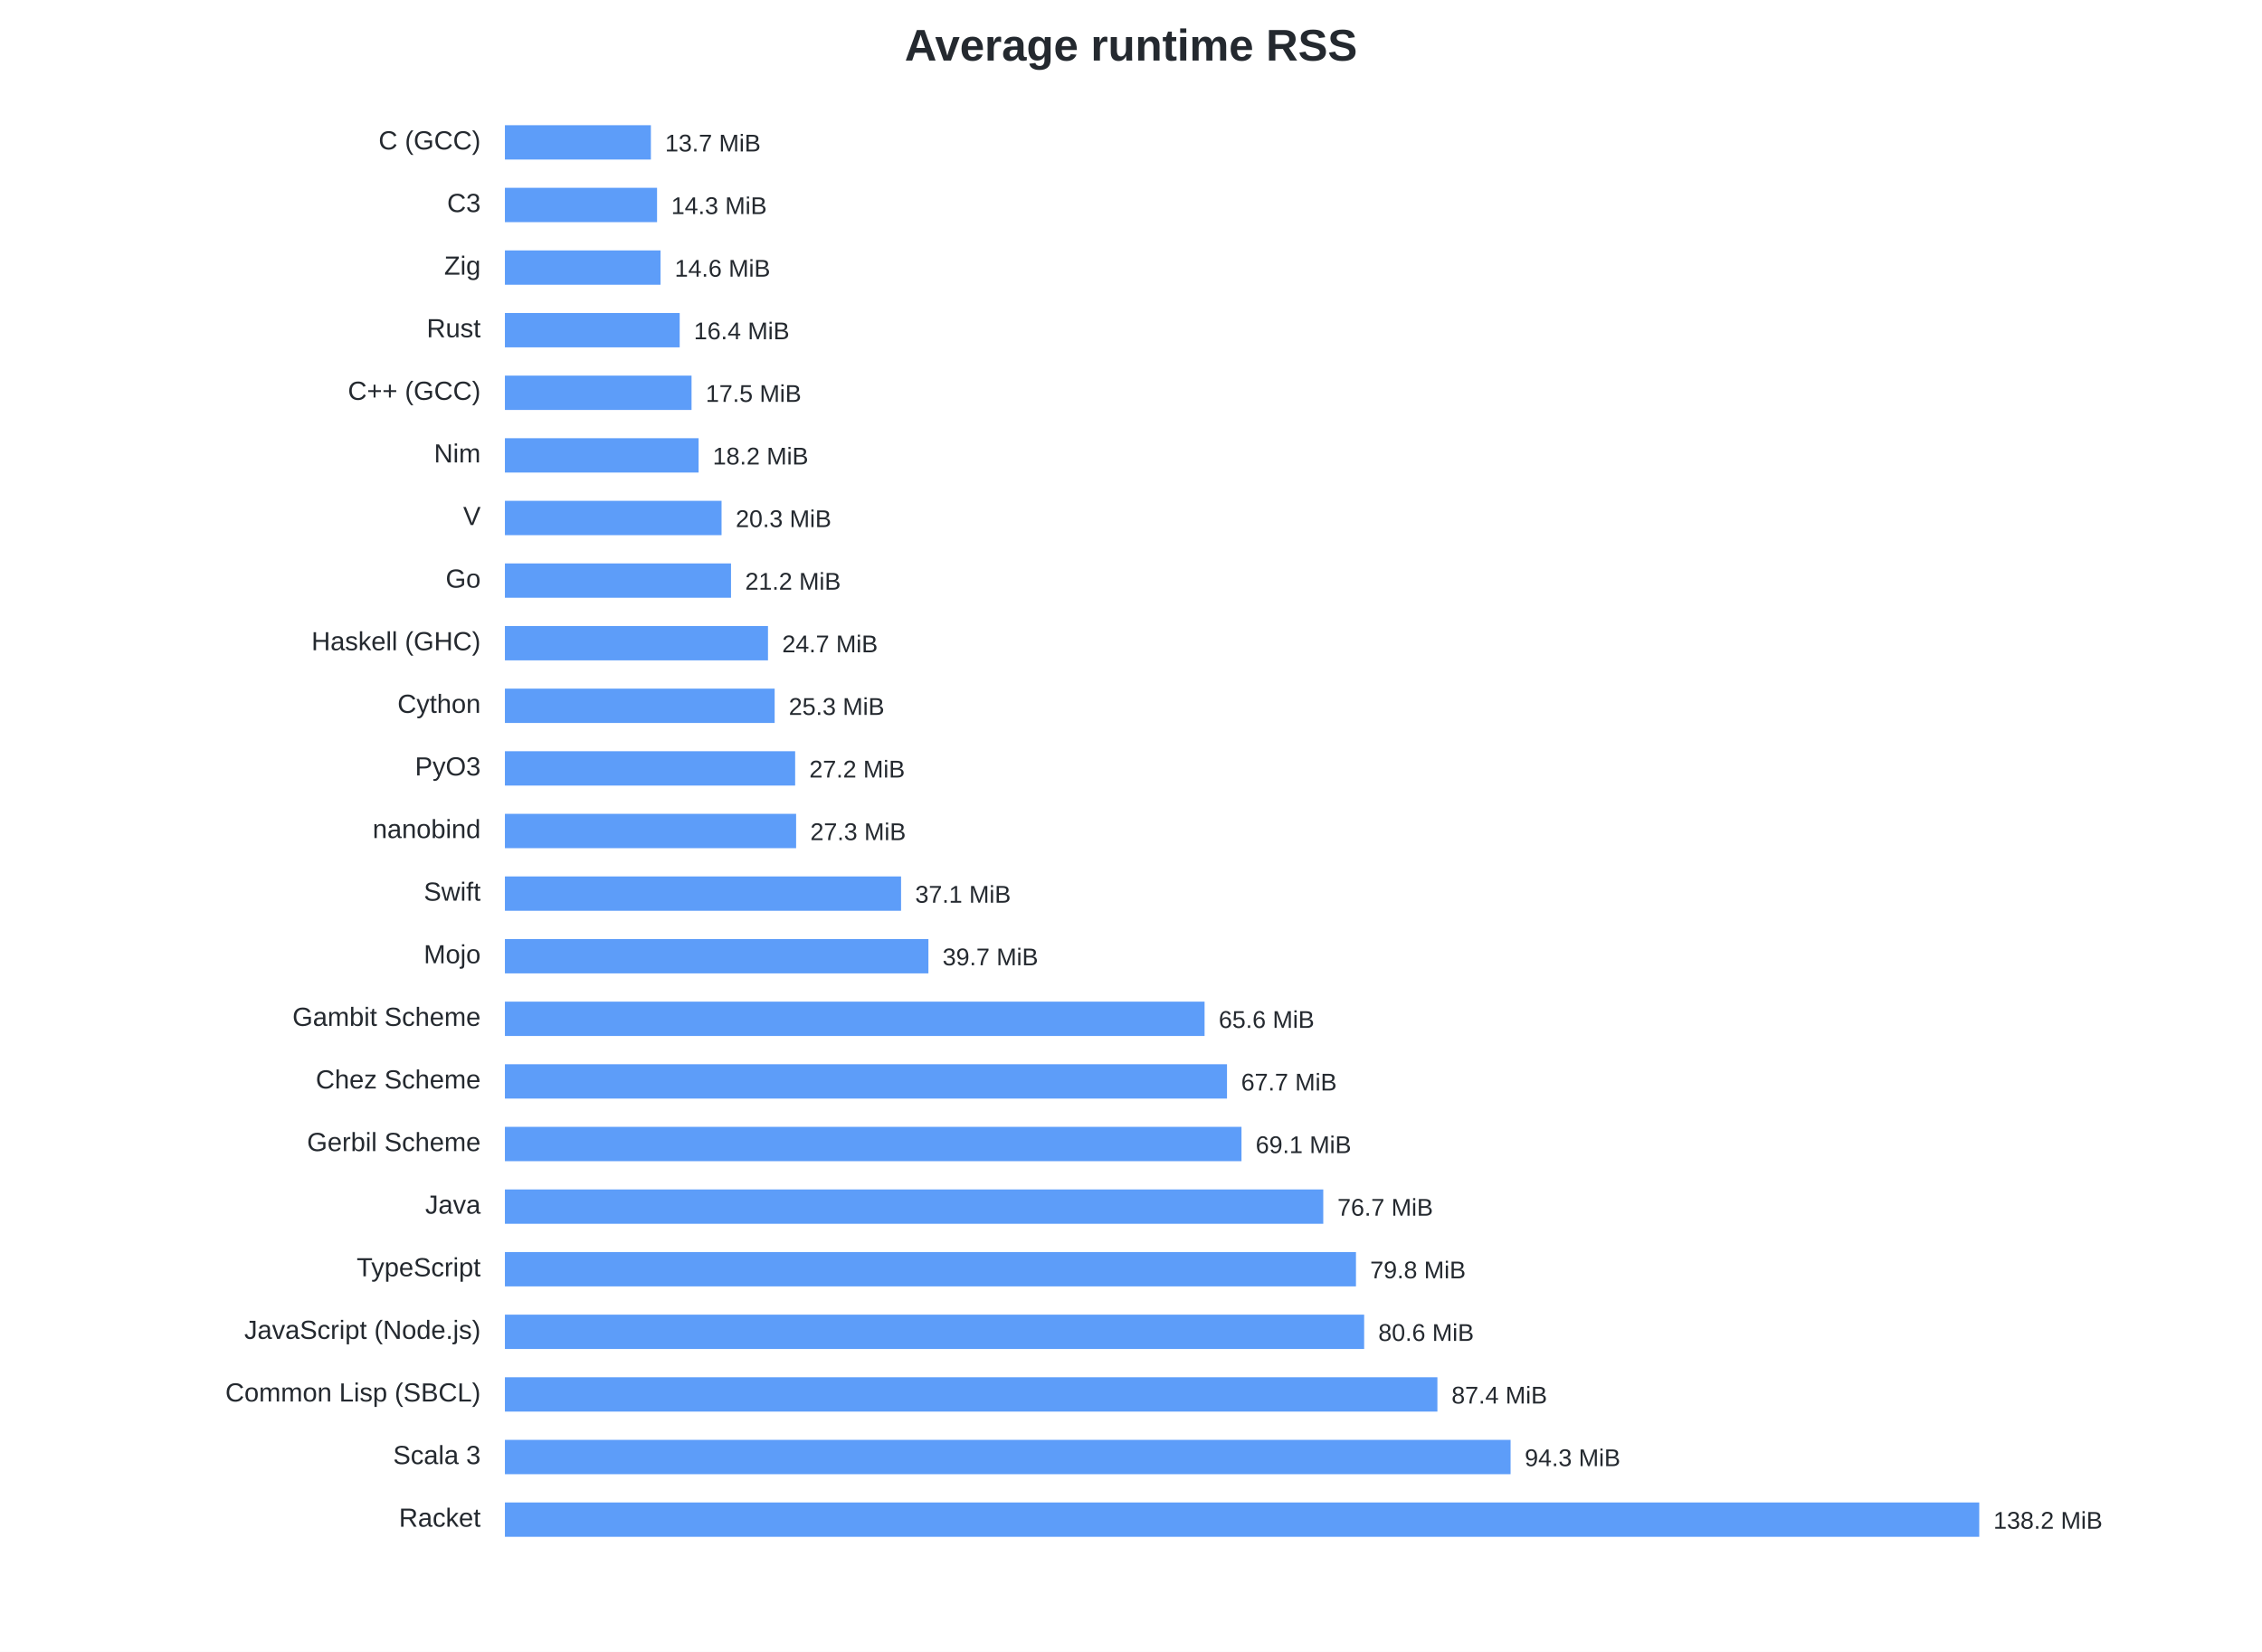
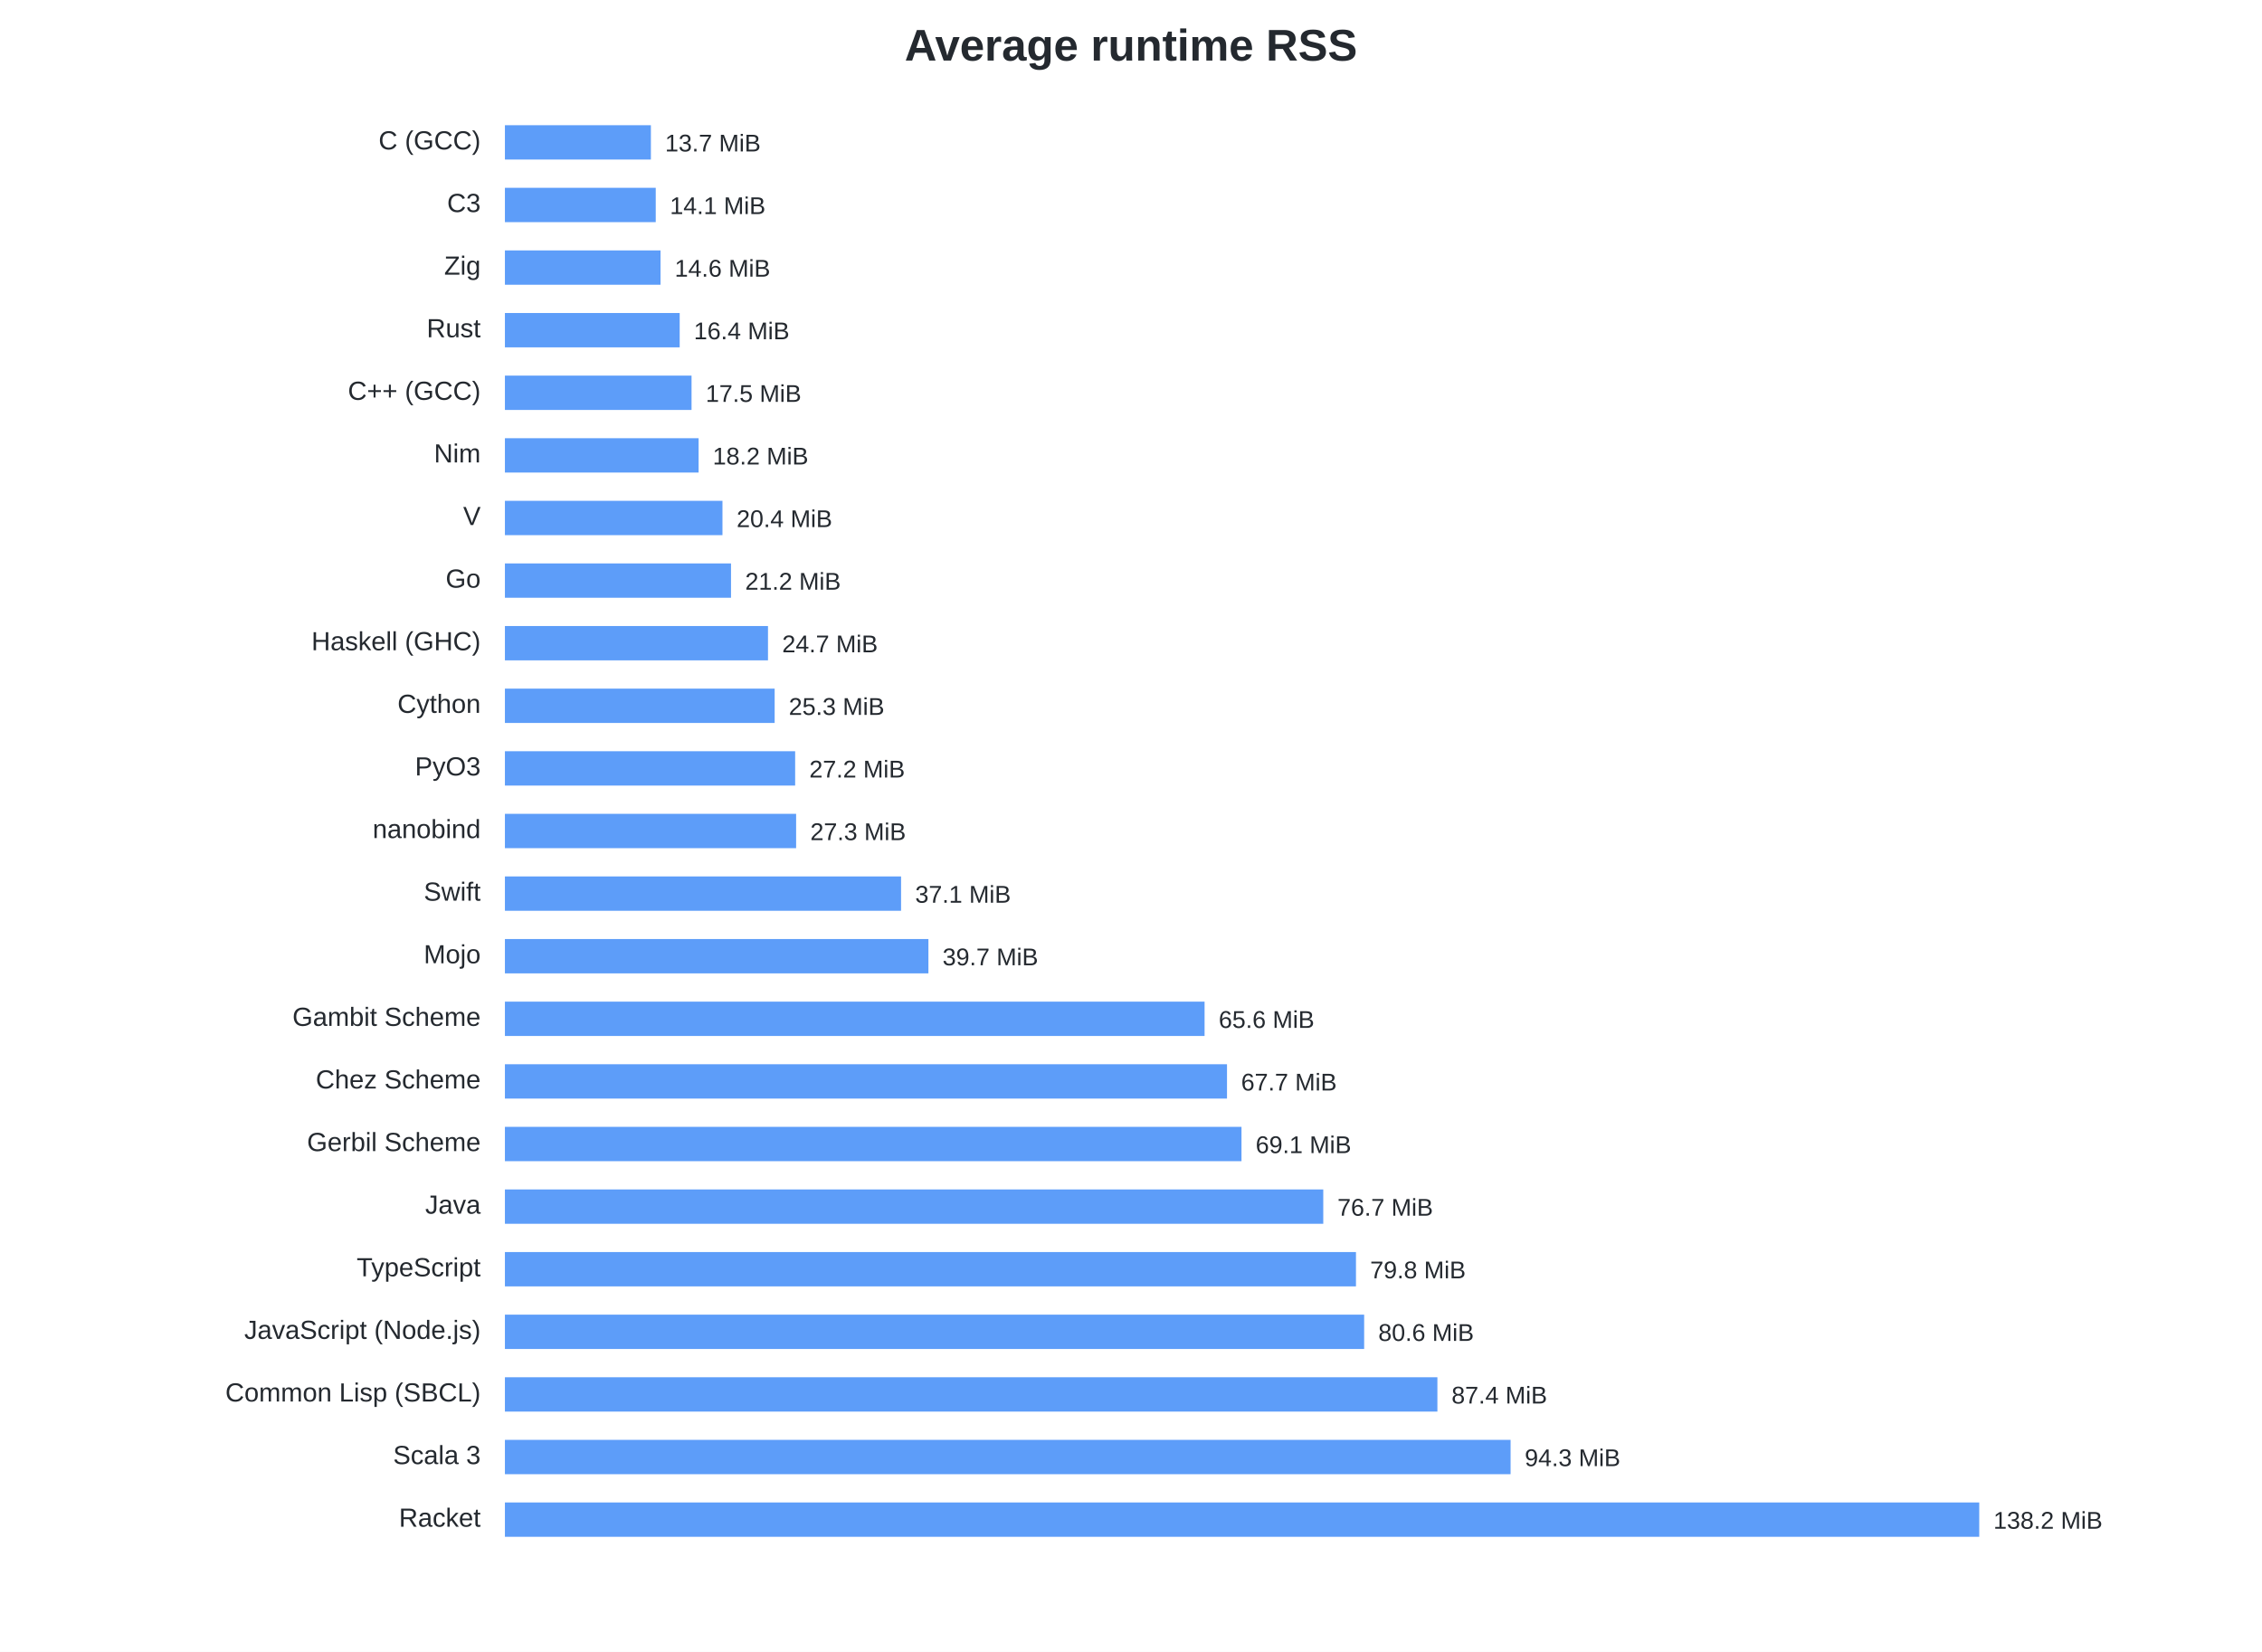
<svg xmlns="http://www.w3.org/2000/svg" width="1120" height="818" viewBox="0 0 1120 818">
  <style>text{font-family:-apple-system,BlinkMacSystemFont,Segoe UI,Arial,sans-serif;fill:#24292f}.t{font-size:22px;font-weight:600}.l{font-size:13px}.v{font-size:12px}</style>
  <rect width="100%" height="100%" fill="white" />
  <text class="t" x="560.0" y="30" text-anchor="middle">Average runtime RSS</text>
  <text class="l" x="238" y="74" text-anchor="end">C (GCC)</text>
  <rect x="250" y="62" width="72.28" height="17" fill="#2f81f7" opacity=".78" />
  <text class="v" x="329.28" y="75">13.7 MiB</text>
  <text class="l" x="238" y="105" text-anchor="end">C3</text>
-   <rect x="250" y="93" width="75.33" height="17" fill="#2f81f7" opacity=".78" />
-   <text class="v" x="332.33" y="106">14.3 MiB</text>
+   <rect x="250" y="93" width="74.68" height="17" fill="#2f81f7" opacity=".78" />
+   <text class="v" x="331.68" y="106">14.1 MiB</text>
  <text class="l" x="238" y="136" text-anchor="end">Zig</text>
  <rect x="250" y="124" width="77.05" height="17" fill="#2f81f7" opacity=".78" />
  <text class="v" x="334.05" y="137">14.6 MiB</text>
  <text class="l" x="238" y="167" text-anchor="end">Rust</text>
  <rect x="250" y="155" width="86.54" height="17" fill="#2f81f7" opacity=".78" />
  <text class="v" x="343.54" y="168">16.4 MiB</text>
  <text class="l" x="238" y="198" text-anchor="end">C++ (GCC)</text>
  <rect x="250" y="186" width="92.41" height="17" fill="#2f81f7" opacity=".78" />
  <text class="v" x="349.41" y="199">17.5 MiB</text>
  <text class="l" x="238" y="229" text-anchor="end">Nim</text>
  <rect x="250" y="217" width="95.90" height="17" fill="#2f81f7" opacity=".78" />
  <text class="v" x="352.90" y="230">18.2 MiB</text>
  <text class="l" x="238" y="260" text-anchor="end">V</text>
-   <rect x="250" y="248" width="107.27" height="17" fill="#2f81f7" opacity=".78" />
-   <text class="v" x="364.27" y="261">20.3 MiB</text>
+   <rect x="250" y="248" width="107.72" height="17" fill="#2f81f7" opacity=".78" />
+   <text class="v" x="364.72" y="261">20.4 MiB</text>
  <text class="l" x="238" y="291" text-anchor="end">Go</text>
  <rect x="250" y="279" width="111.95" height="17" fill="#2f81f7" opacity=".78" />
  <text class="v" x="368.95" y="292">21.2 MiB</text>
  <text class="l" x="238" y="322" text-anchor="end">Haskell (GHC)</text>
  <rect x="250" y="310" width="130.26" height="17" fill="#2f81f7" opacity=".78" />
  <text class="v" x="387.26" y="323">24.7 MiB</text>
  <text class="l" x="238" y="353" text-anchor="end">Cython</text>
  <rect x="250" y="341" width="133.56" height="17" fill="#2f81f7" opacity=".78" />
  <text class="v" x="390.56" y="354">25.3 MiB</text>
  <text class="l" x="238" y="384" text-anchor="end">PyO3</text>
  <rect x="250" y="372" width="143.71" height="17" fill="#2f81f7" opacity=".78" />
  <text class="v" x="400.71" y="385">27.2 MiB</text>
  <text class="l" x="238" y="415" text-anchor="end">nanobind</text>
  <rect x="250" y="403" width="144.19" height="17" fill="#2f81f7" opacity=".78" />
  <text class="v" x="401.19" y="416">27.3 MiB</text>
  <text class="l" x="238" y="446" text-anchor="end">Swift</text>
  <rect x="250" y="434" width="196.15" height="17" fill="#2f81f7" opacity=".78" />
  <text class="v" x="453.15" y="447">37.1 MiB</text>
  <text class="l" x="238" y="477" text-anchor="end">Mojo</text>
  <rect x="250" y="465" width="209.69" height="17" fill="#2f81f7" opacity=".78" />
  <text class="v" x="466.69" y="478">39.7 MiB</text>
  <text class="l" x="238" y="508" text-anchor="end">Gambit Scheme</text>
  <rect x="250" y="496" width="346.43" height="17" fill="#2f81f7" opacity=".78" />
  <text class="v" x="603.43" y="509">65.6 MiB</text>
  <text class="l" x="238" y="539" text-anchor="end">Chez Scheme</text>
  <rect x="250" y="527" width="357.53" height="17" fill="#2f81f7" opacity=".78" />
  <text class="v" x="614.53" y="540">67.7 MiB</text>
  <text class="l" x="238" y="570" text-anchor="end">Gerbil Scheme</text>
  <rect x="250" y="558" width="364.71" height="17" fill="#2f81f7" opacity=".78" />
  <text class="v" x="621.71" y="571">69.1 MiB</text>
  <text class="l" x="238" y="601" text-anchor="end">Java</text>
  <rect x="250" y="589" width="405.20" height="17" fill="#2f81f7" opacity=".78" />
  <text class="v" x="662.20" y="602">76.7 MiB</text>
  <text class="l" x="238" y="632" text-anchor="end">TypeScript</text>
  <rect x="250" y="620" width="421.39" height="17" fill="#2f81f7" opacity=".78" />
  <text class="v" x="678.39" y="633">79.8 MiB</text>
  <text class="l" x="238" y="663" text-anchor="end">JavaScript (Node.js)</text>
  <rect x="250" y="651" width="425.44" height="17" fill="#2f81f7" opacity=".78" />
  <text class="v" x="682.44" y="664">80.6 MiB</text>
  <text class="l" x="238" y="694" text-anchor="end">Common Lisp (SBCL)</text>
  <rect x="250" y="682" width="461.71" height="17" fill="#2f81f7" opacity=".78" />
  <text class="v" x="718.71" y="695">87.4 MiB</text>
  <text class="l" x="238" y="725" text-anchor="end">Scala 3</text>
  <rect x="250" y="713" width="497.95" height="17" fill="#2f81f7" opacity=".78" />
  <text class="v" x="754.95" y="726">94.3 MiB</text>
  <text class="l" x="238" y="756" text-anchor="end">Racket</text>
  <rect x="250" y="744" width="730.00" height="17" fill="#2f81f7" opacity=".78" />
  <text class="v" x="987.00" y="757">138.2 MiB</text>
</svg>
